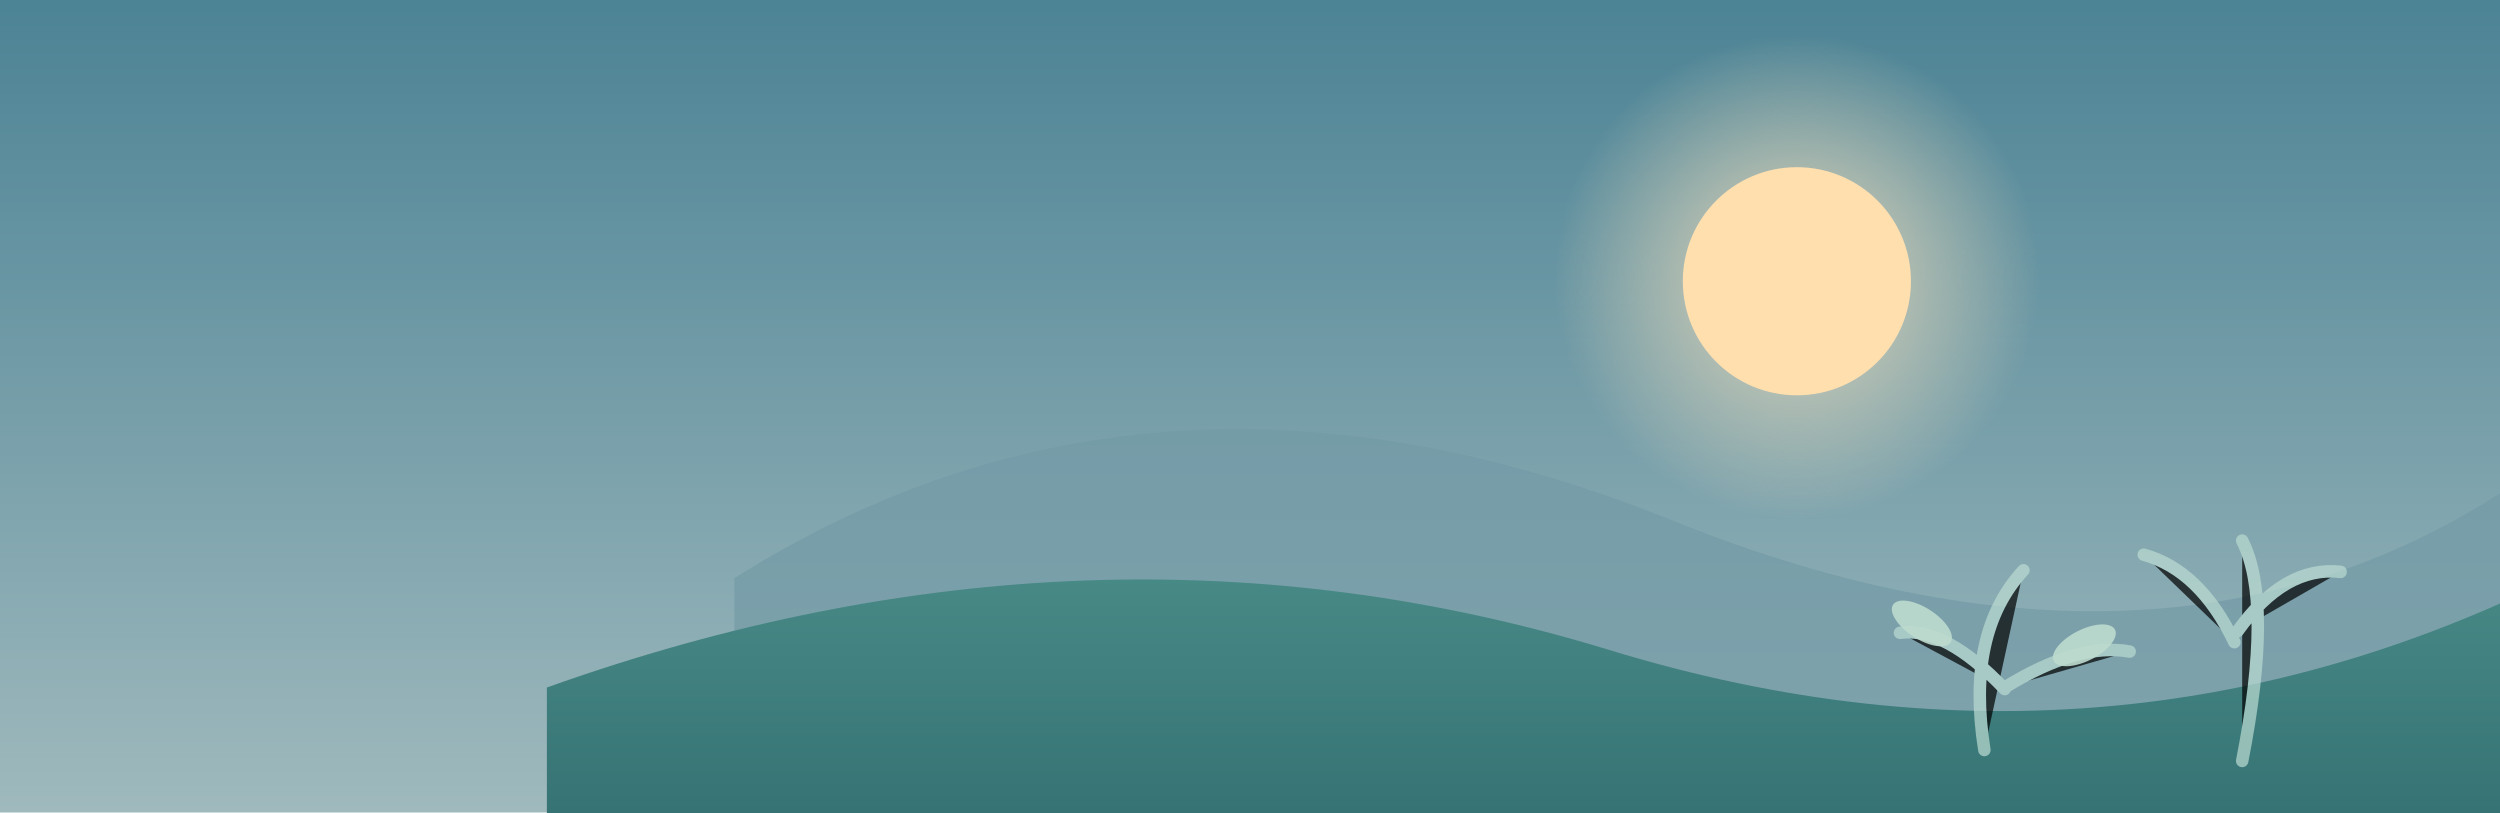
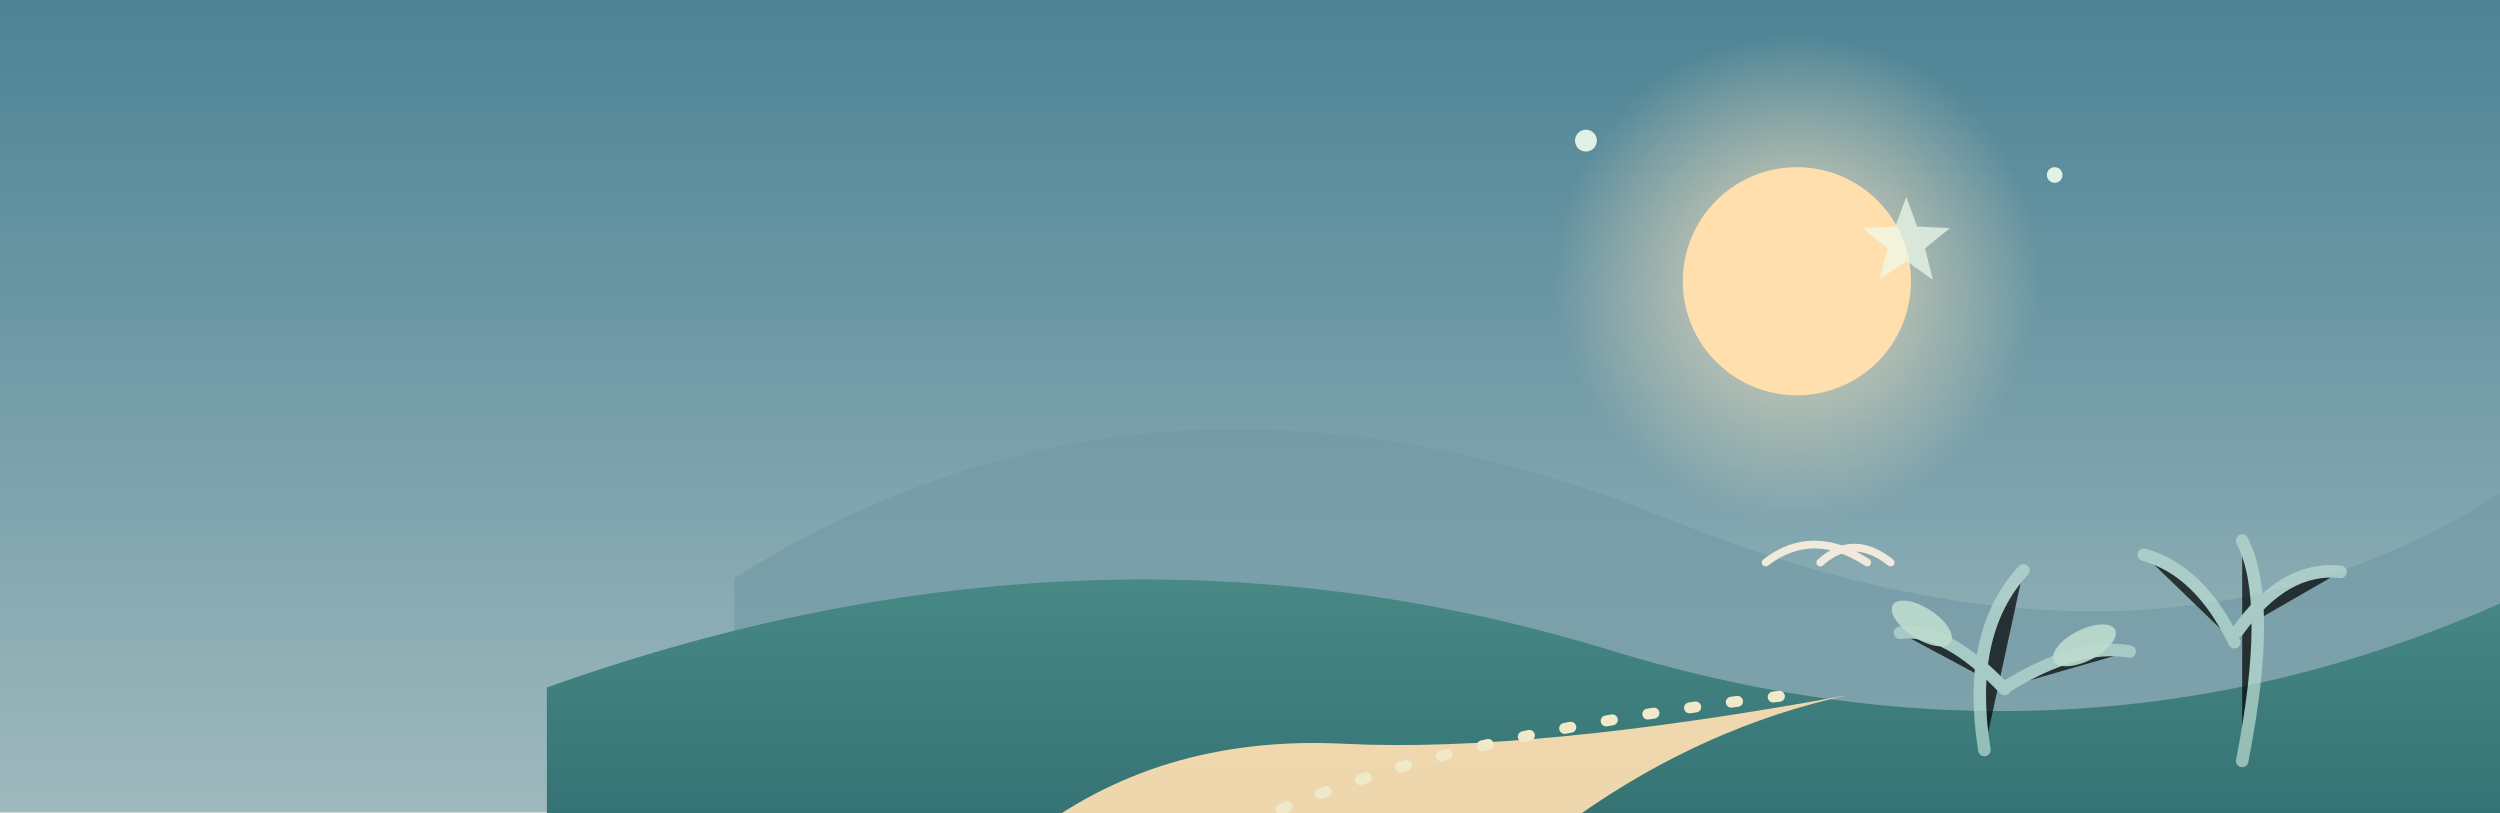
<svg xmlns="http://www.w3.org/2000/svg" viewBox="0 0 1600 520" width="1600" height="520" role="img" aria-label="Paisaje de amanecer cálido">
  <defs>
    <linearGradient id="sky" x2="0" y2="1">
      <stop stop-color="#4c8395" />
      <stop offset="1" stop-color="#9fb9bd" />
    </linearGradient>
    <linearGradient id="hill" x2="0" y2="1">
      <stop stop-color="#498b87" />
      <stop offset="1" stop-color="#316d70" />
    </linearGradient>
    <radialGradient id="glow">
      <stop stop-color="#fae4bf" stop-opacity=".86" />
      <stop offset="1" stop-color="#fae4bf" stop-opacity="0" />
    </radialGradient>
    <filter id="blur">
      <feGaussianBlur stdDeviation="18" />
    </filter>
  </defs>
  <path fill="url(#sky)" d="M0 0h1600v520H0z" />
  <circle cx="1150" cy="177" r="155" fill="url(#glow)" />
  <circle cx="1150" cy="180" r="73" fill="#ffdfae" />
  <path d="M470 370Q740 200 1070 333T1630 295V530H470Z" fill="#7299a5" opacity=".66" />
  <path d="M350 440Q700 315 1030 416T1660 357V560H350Z" fill="url(#hill)" />
  <g stroke="#badbd1" stroke-width="8" stroke-linecap="round" opacity=".7">
    <path d="M1270 480q-12-75 25-115m-12 76q-38-40-67-36m67 35q47-29 80-23" />
    <path d="M1435 487q20-102 0-141m-5 65q-22-46-58-56m60 49q30-42 66-38" />
  </g>
  <g fill="#bedbce" opacity=".9">
    <ellipse cx="1230" cy="399" rx="22" ry="10" transform="rotate(33 1230 399)" />
    <ellipse cx="1334" cy="413" rx="22" ry="10" transform="rotate(-27 1334 413)" />
  </g>
+   <g opacity=".92">
+     <path d="M655 538Q740 470 860 476T1182 445Q1091 465 1010 522T890 580Z" fill="#ffdfb2" />
+     <path d="M820 518Q933 469 1144 445" fill="none" stroke="#fff3d1" stroke-width="7" stroke-linecap="round" stroke-dasharray="4 23" />
+     <g fill="#ecfaeb">
+       <path d="M1220 126l7 19 21 1-16 13 5 20-17-12-17 12 5-20-16-13 21-1z" opacity=".78" />
+       <circle cx="1015" cy="90" r="7" />
+       <circle cx="1315" cy="112" r="5" />
+     </g>
+     <path d="M1130 360q30-23 65 0M1165 360q21-19 45 0" fill="none" stroke="#faefe0" stroke-width="5" stroke-linecap="round" />
+   </g>
</svg>
